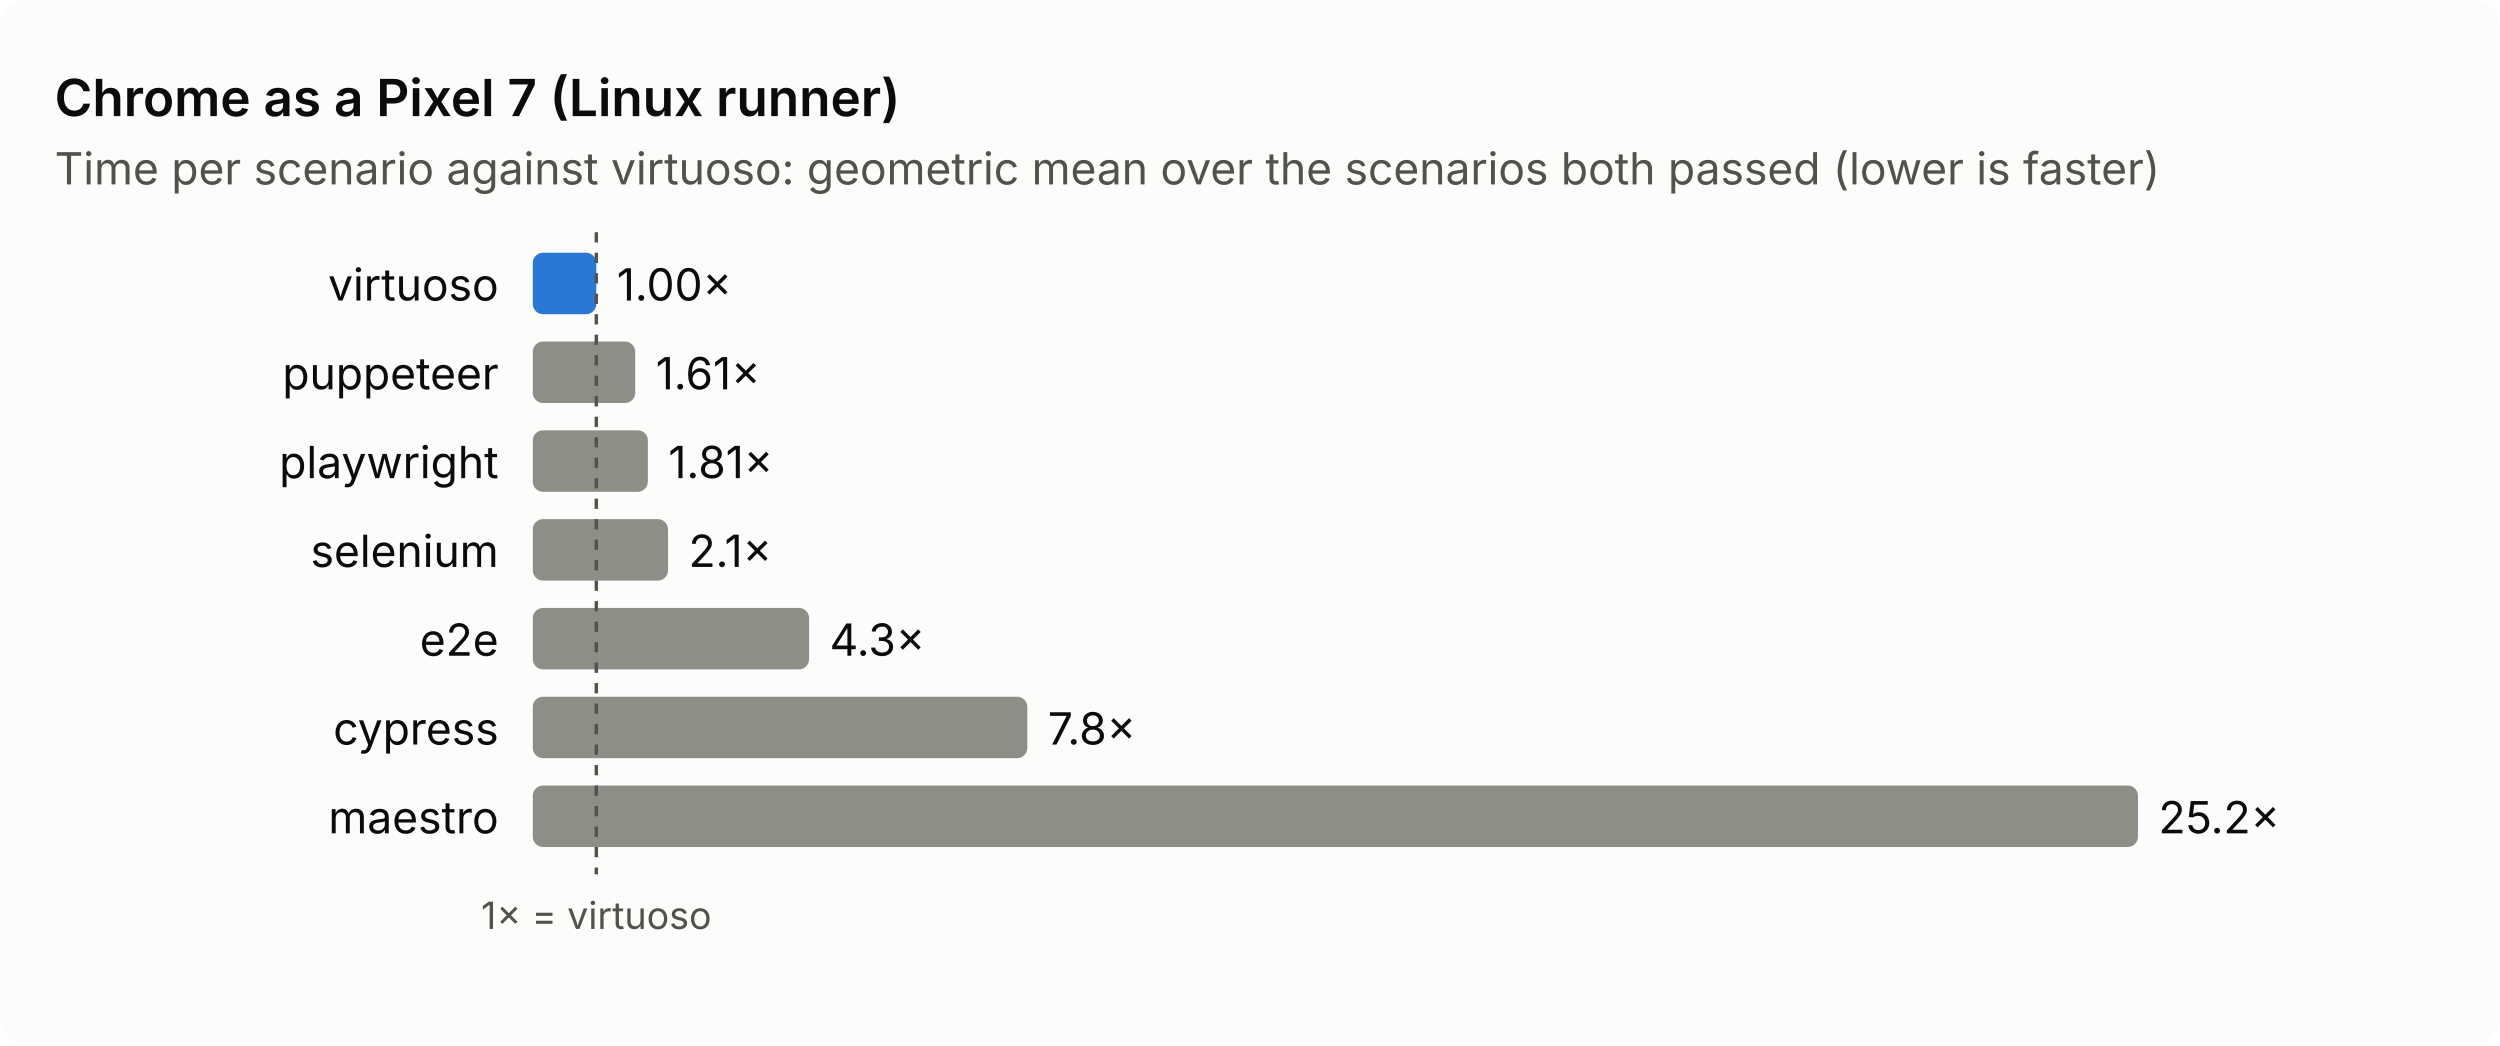
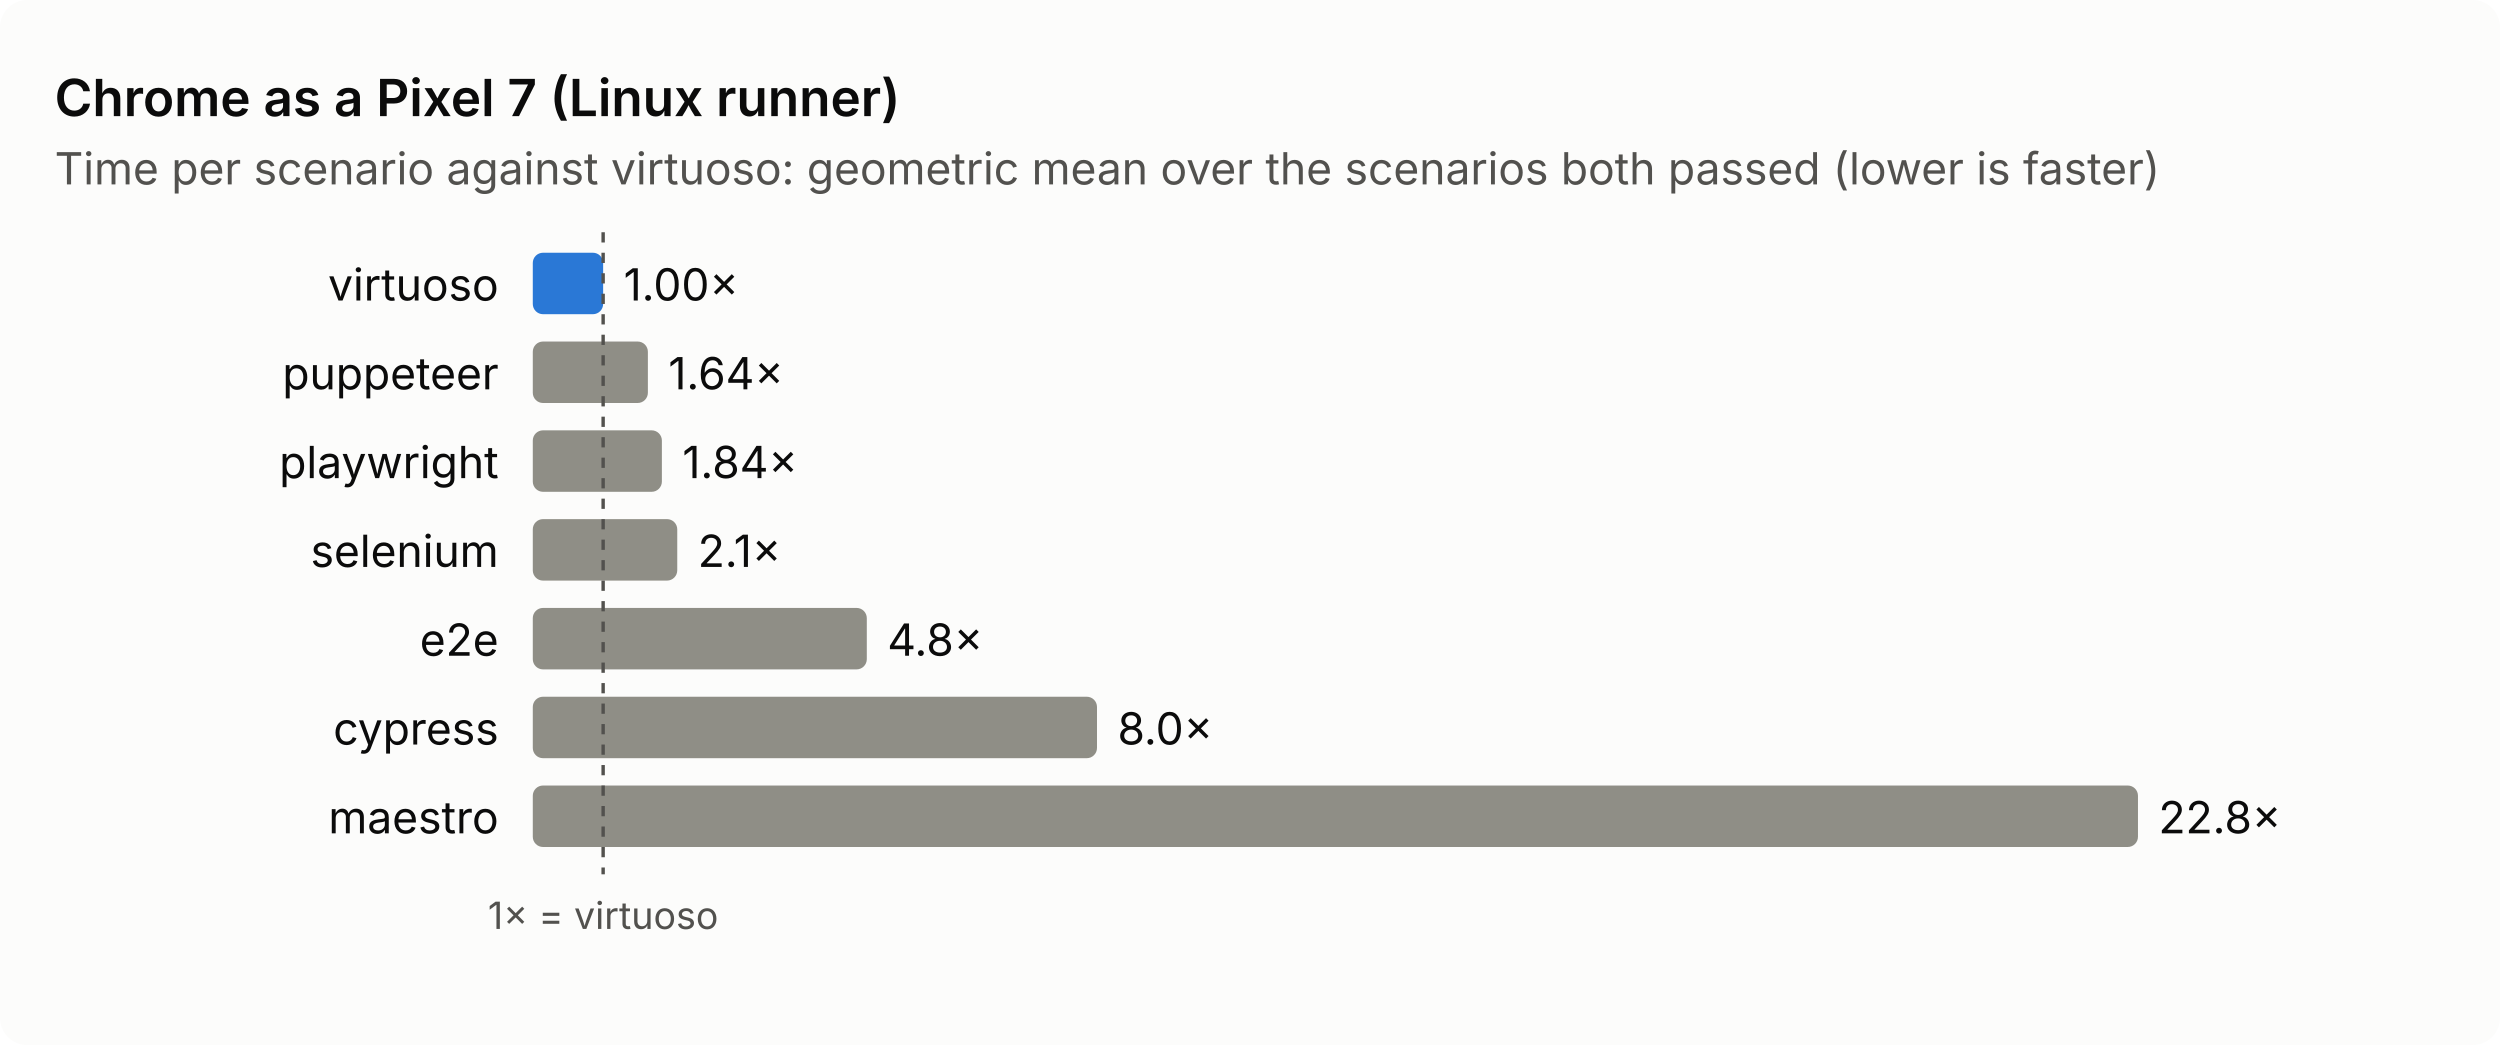
<svg xmlns="http://www.w3.org/2000/svg" viewBox="0 0 732 306" width="732" height="306" role="img" aria-label="Chrome as a Pixel 7 (Linux runner): time per scenario against virtuoso">
  <style>text{font:13px system-ui,-apple-system,'Segoe UI',sans-serif;fill:#0b0b0b}.sub,.axis{fill:#52514e}.axis{font-size:11px}.title{font-size:15px;font-weight:600}.bg{fill:#fcfcfb}.bar{fill:#8f8e86}.base{fill:#2a78d6}.ref{stroke:#52514e;stroke-dasharray:3 3}@media (prefers-color-scheme: dark){.bg{fill:#1a1a19}text{fill:#f0efec}.sub,.axis{fill:#c3c2b7}.base{fill:#3987e5}.ref{stroke:#c3c2b7}}</style>
  <rect class="bg" width="732" height="306" rx="8" />
  <text class="title" x="16" y="34.0">Chrome as a Pixel 7 (Linux runner)</text>
  <text class="sub" x="16" y="54.0">Time per scenario against virtuoso: geometric mean over the scenarios both passed (lower is faster)</text>
  <text x="146.0" y="88.0" text-anchor="end">virtuoso</text>
-   <rect class="bar base" x="156" y="74.0" width="18.6" height="18" rx="3" />
-   <text x="180.6" y="88.0">1.00×</text>
+   <rect class="bar base" x="156" y="74.0" width="20.6" height="18" rx="3" />
+   <text x="182.6" y="88.0">1.00×</text>
  <text x="146.0" y="114.0" text-anchor="end">puppeteer</text>
-   <rect class="bar" x="156" y="100.0" width="30.0" height="18" rx="3" />
-   <text x="192.0" y="114.0">1.61×</text>
+   <rect class="bar" x="156" y="100.0" width="33.7" height="18" rx="3" />
+   <text x="195.7" y="114.0">1.64×</text>
  <text x="146.0" y="140.0" text-anchor="end">playwright</text>
-   <rect class="bar" x="156" y="126.0" width="33.7" height="18" rx="3" />
-   <text x="195.7" y="140.0">1.81×</text>
+   <rect class="bar" x="156" y="126.0" width="37.8" height="18" rx="3" />
+   <text x="199.8" y="140.0">1.84×</text>
  <text x="146.0" y="166.0" text-anchor="end">selenium</text>
-   <rect class="bar" x="156" y="152.0" width="39.6" height="18" rx="3" />
-   <text x="201.6" y="166.0">2.1×</text>
+   <rect class="bar" x="156" y="152.0" width="42.3" height="18" rx="3" />
+   <text x="204.3" y="166.0">2.1×</text>
  <text x="146.0" y="192.0" text-anchor="end">e2e</text>
-   <rect class="bar" x="156" y="178.0" width="80.9" height="18" rx="3" />
-   <text x="242.9" y="192.0">4.3×</text>
+   <rect class="bar" x="156" y="178.0" width="97.8" height="18" rx="3" />
+   <text x="259.8" y="192.0">4.8×</text>
  <text x="146.0" y="218.0" text-anchor="end">cypress</text>
-   <rect class="bar" x="156" y="204.0" width="144.8" height="18" rx="3" />
-   <text x="306.8" y="218.0">7.8×</text>
+   <rect class="bar" x="156" y="204.0" width="165.2" height="18" rx="3" />
+   <text x="327.2" y="218.0">8.0×</text>
  <text x="146.0" y="244.0" text-anchor="end">maestro</text>
  <rect class="bar" x="156" y="230.0" width="470.0" height="18" rx="3" />
-   <text x="632.0" y="244.0">25.2×</text>
-   <line class="ref" x1="174.6" y1="68.0" x2="174.6" y2="256.0" />
-   <text class="axis" x="174.6" y="272.0" text-anchor="middle">1× = virtuoso</text>
+   <text x="632.0" y="244.0">22.8×</text>
+   <line class="ref" x1="176.6" y1="68.0" x2="176.6" y2="256.0" />
+   <text class="axis" x="176.6" y="272.0" text-anchor="middle">1× = virtuoso</text>
</svg>
